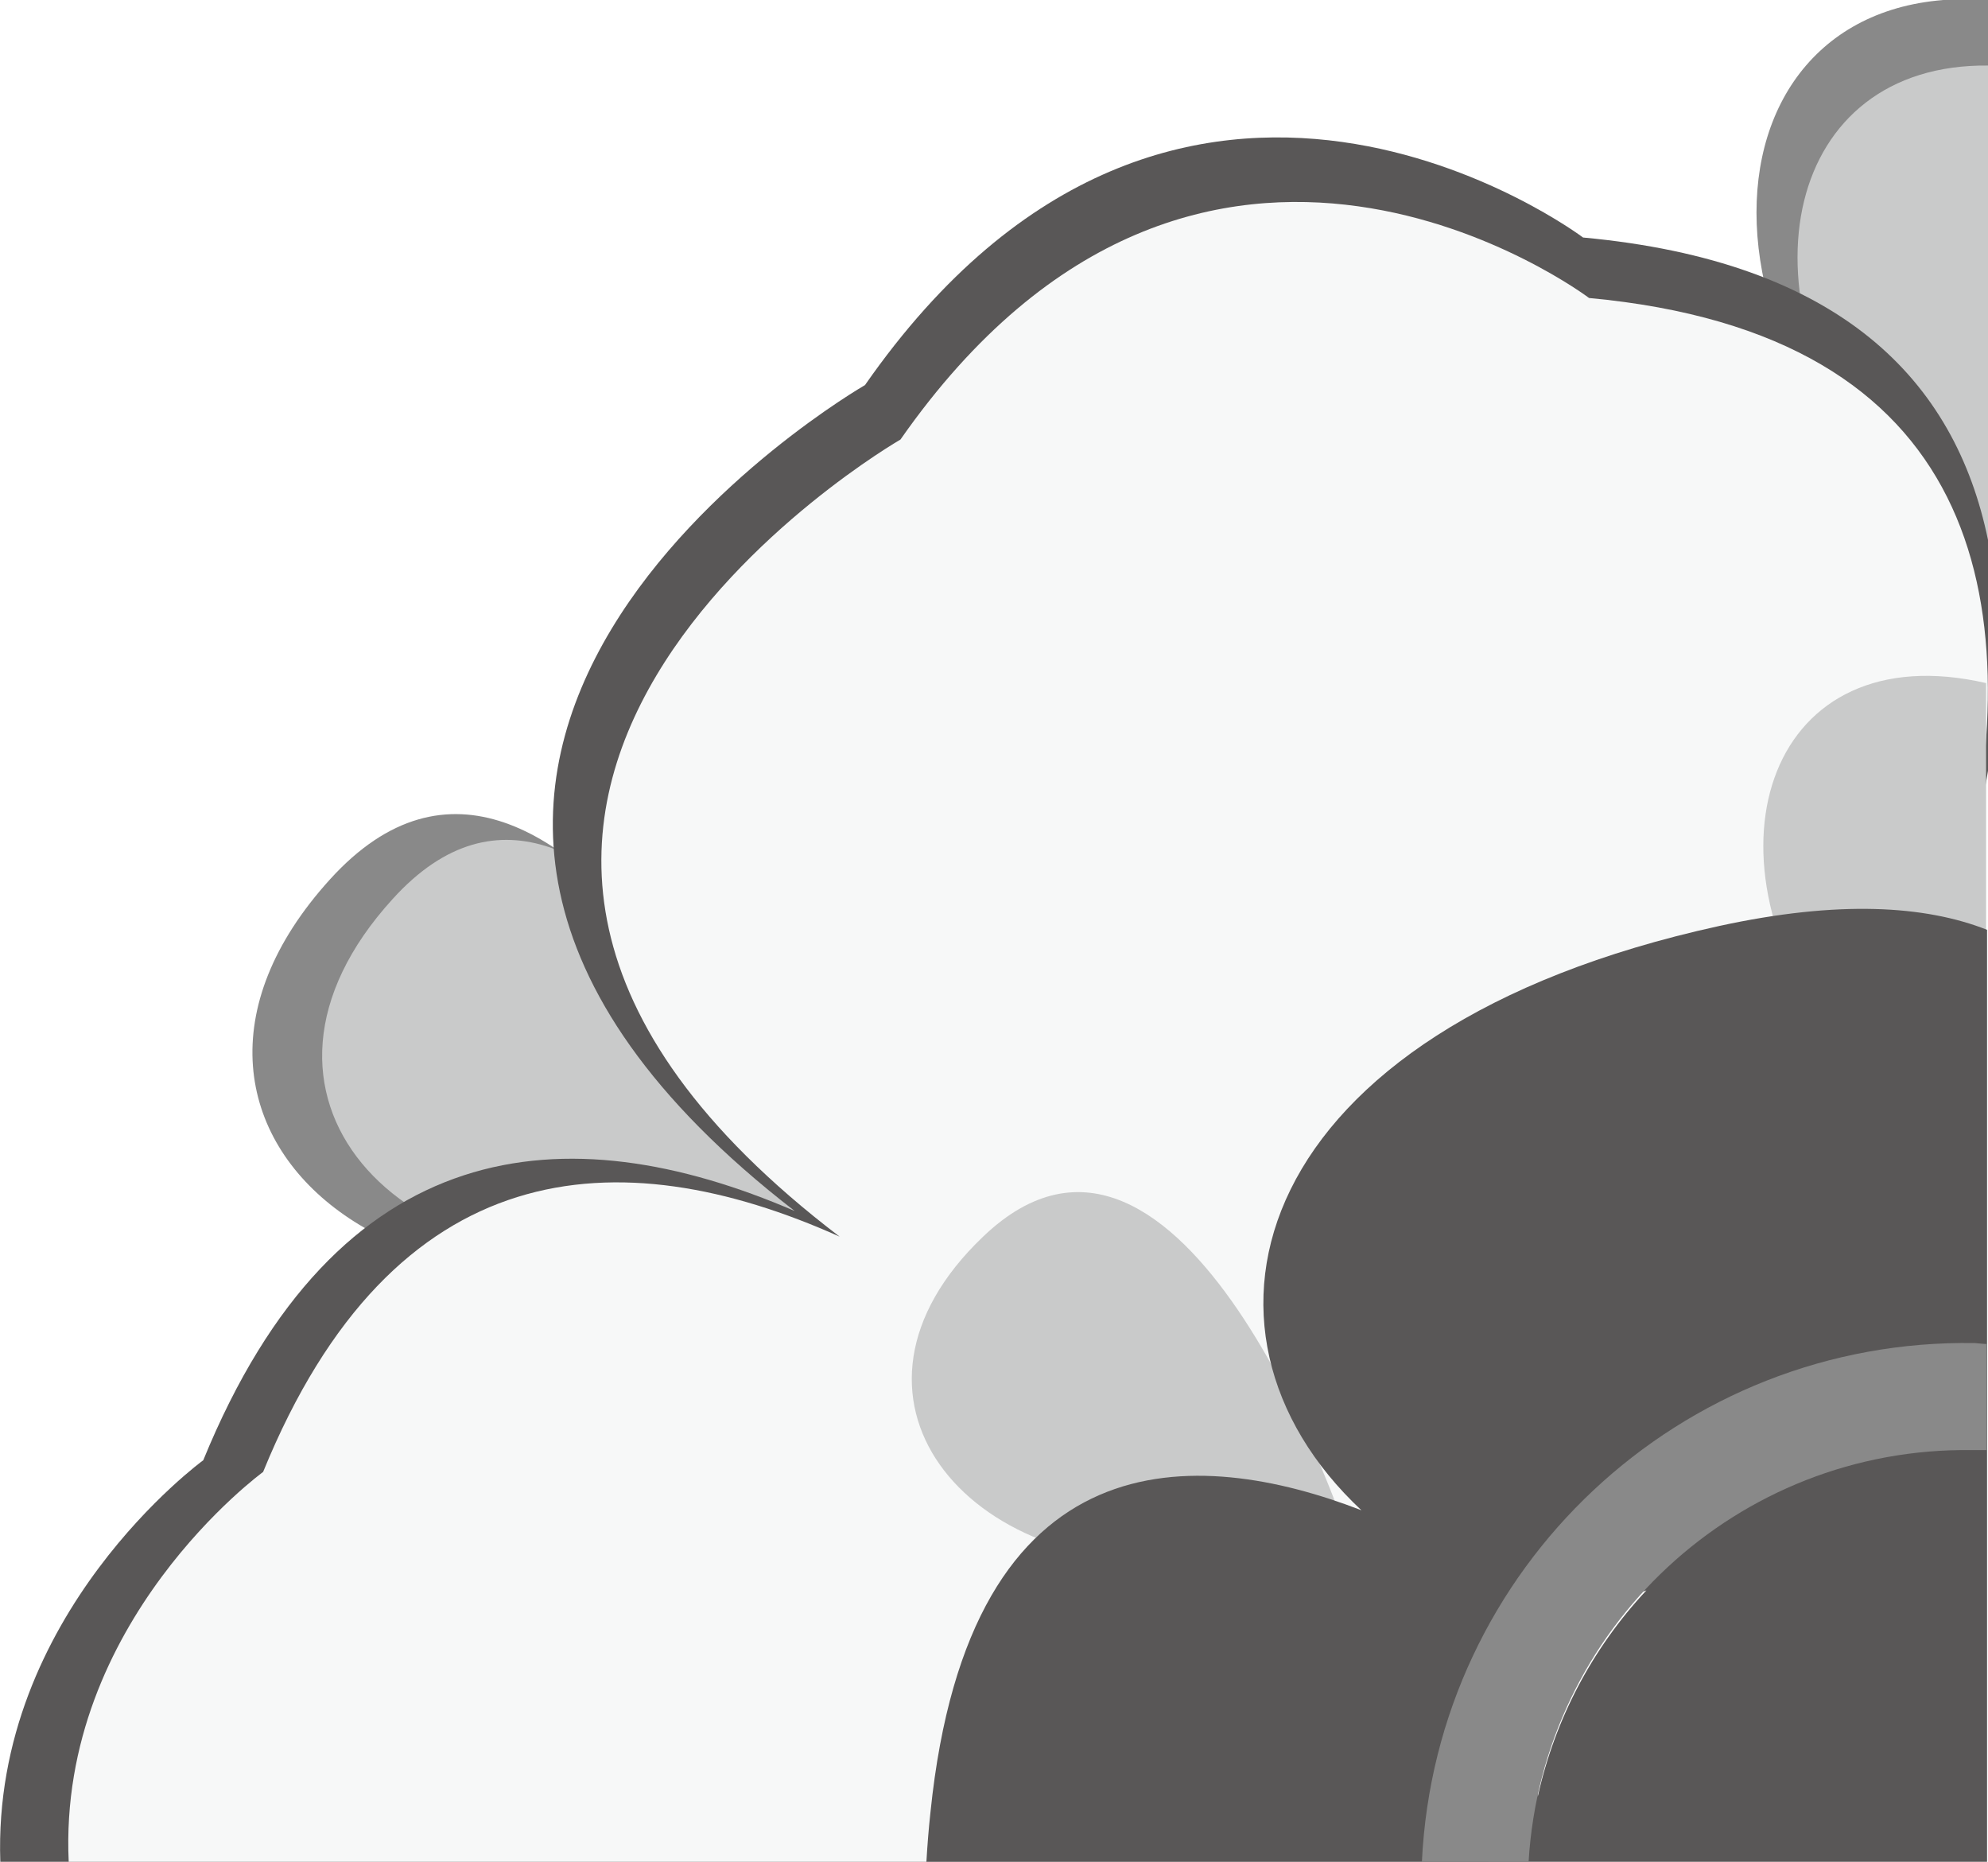
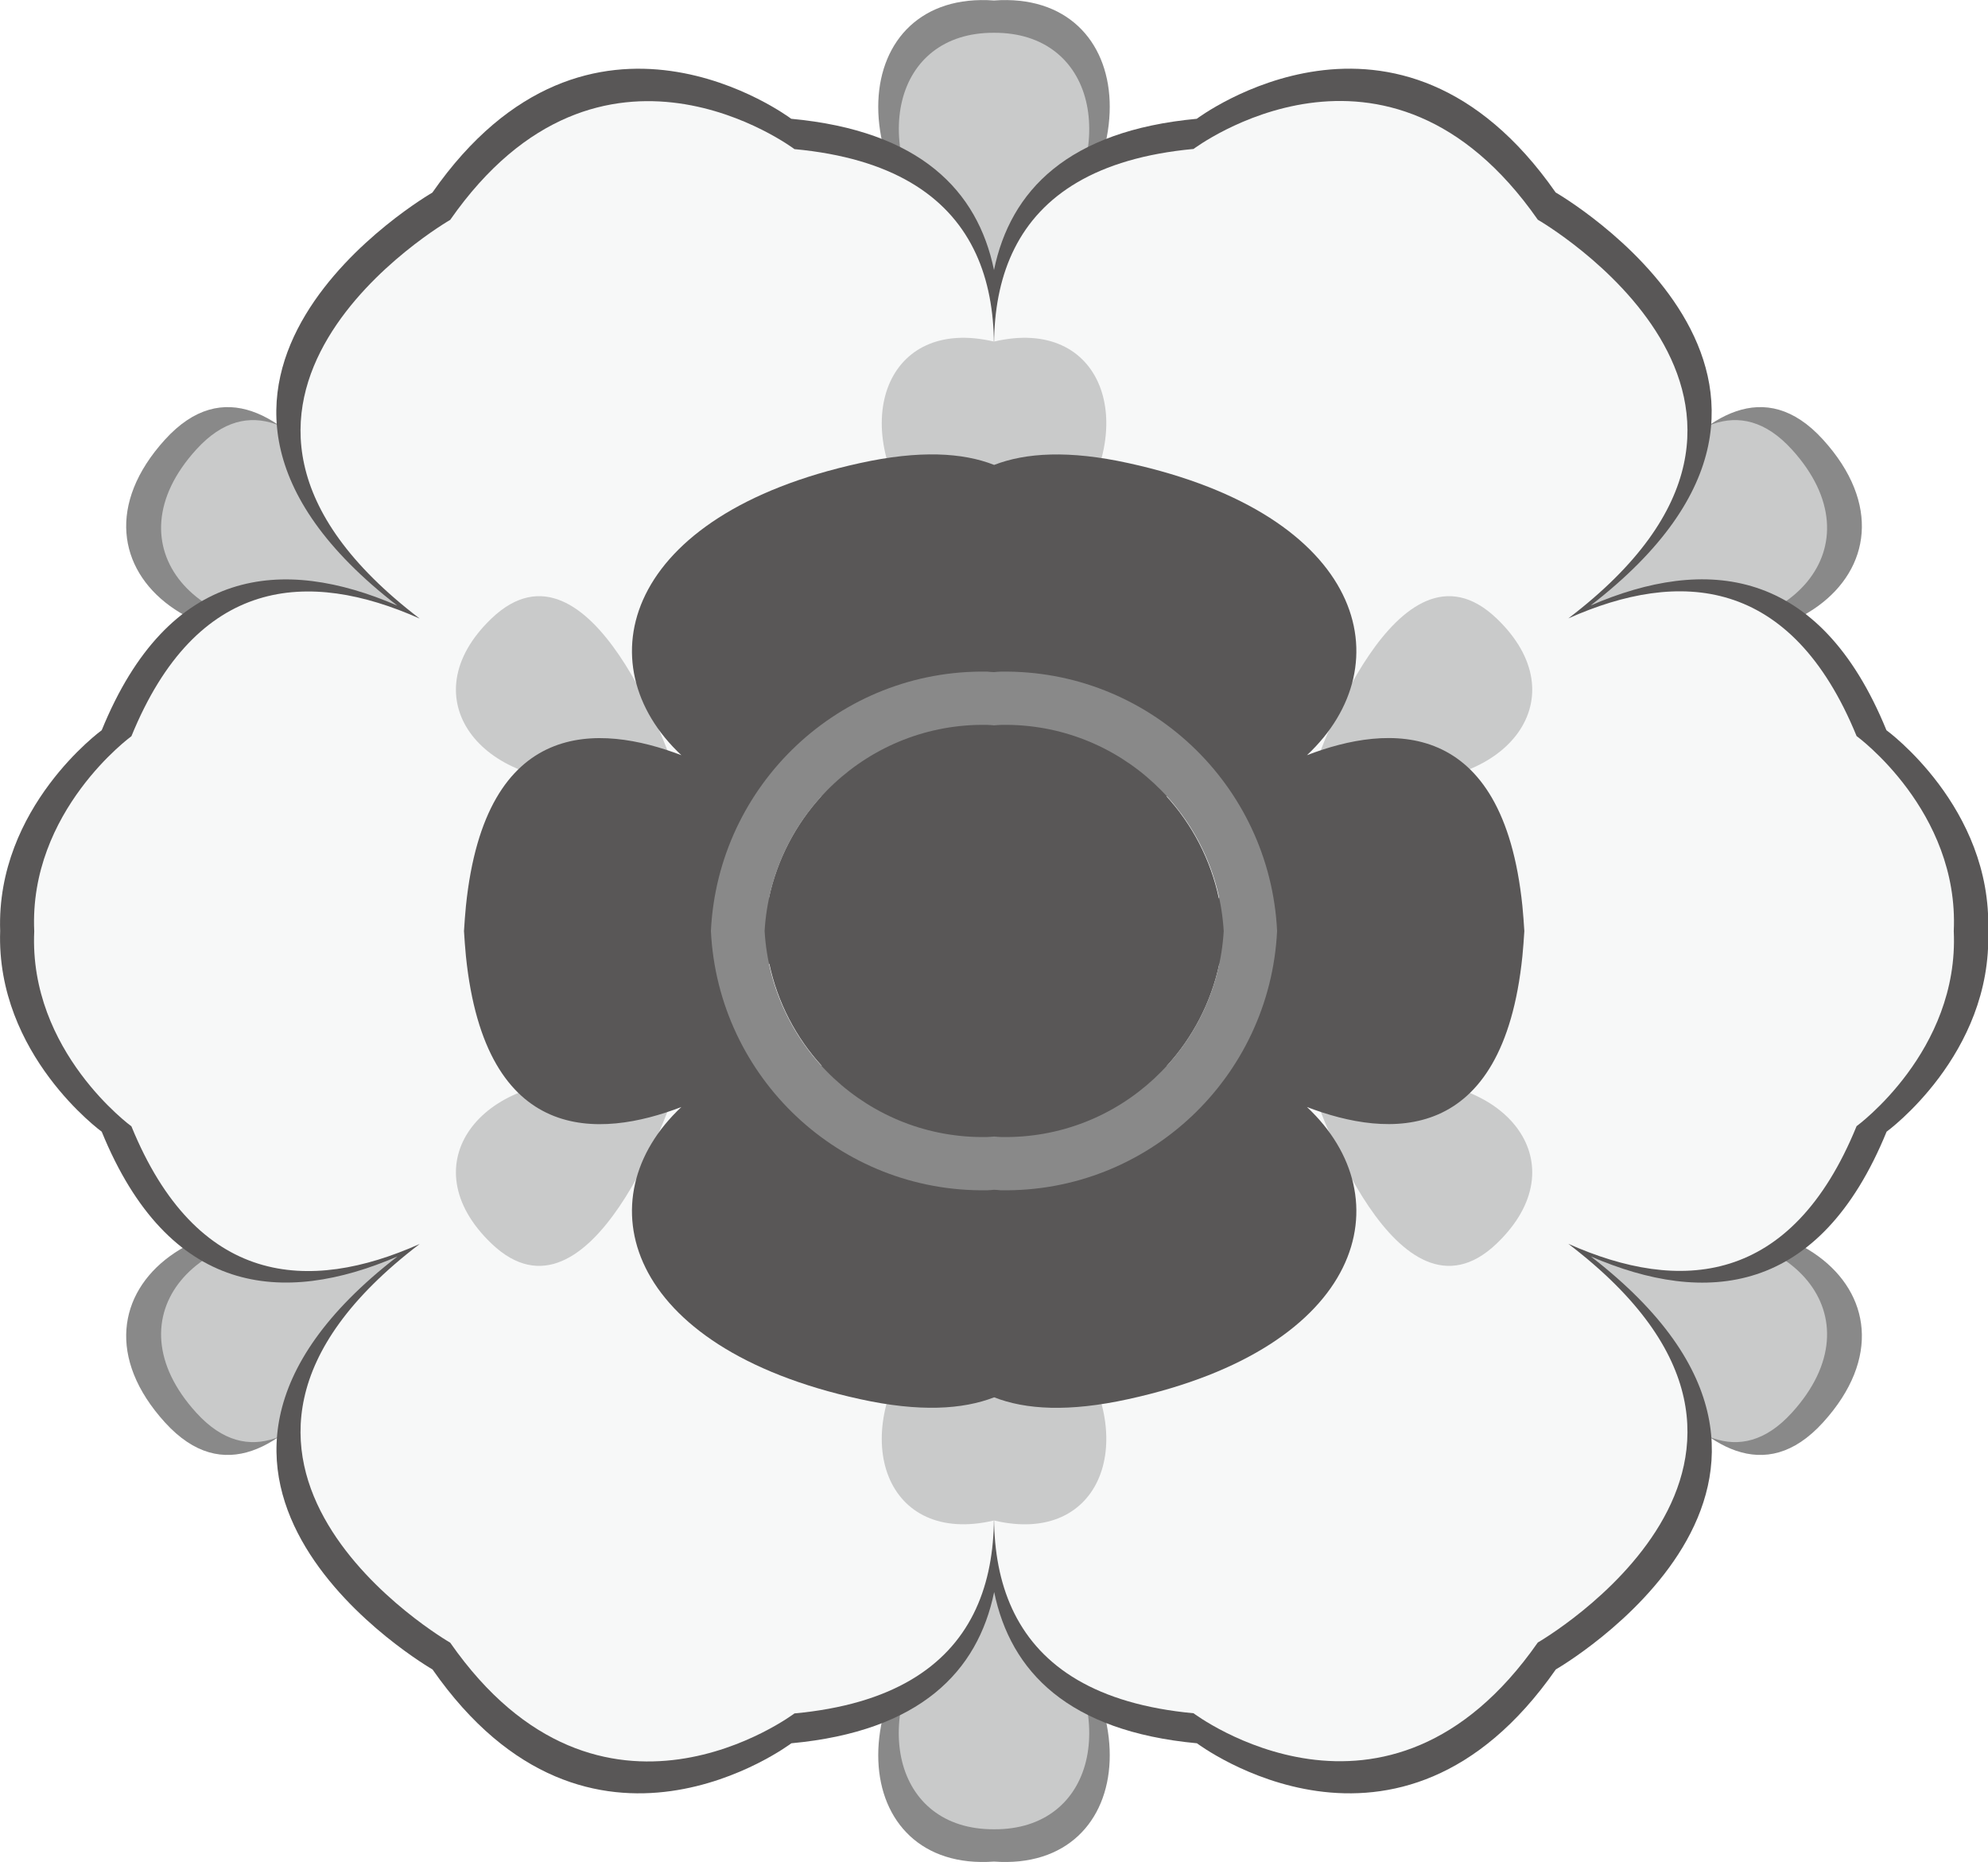
- <svg xmlns="http://www.w3.org/2000/svg" viewBox="0 0 62.79 58.79">
-   <defs>
-     <style>.cls-1{fill:#898989;}.cls-2{fill:#c9caca;}.cls-3{fill:#595757;}.cls-4{fill:#f7f8f8;}</style>
-   </defs>
-   <g id="图层_2" data-name="图层 2">
-     <g id="图层_1-2" data-name="图层 1">
-       <path class="cls-1" d="M62.79,0c-9.14-.67-10.34,11.42,0,18.58Z" />
-       <path class="cls-2" d="M59.48,15.23a13.69,13.69,0,0,0,3.31,3.32V2.07C56.42,2,54.77,9.17,59.48,15.23Z" />
-       <path class="cls-1" d="M25.62,38.27s-7.8-18.64-15.19-10.51S13.55,44.13,25.62,38.27Z" />
-       <path class="cls-2" d="M25.75,38.09l.41-.18S19.09,21,12.4,28.39c-5.6,6.15.15,12.38,8.57,11.15a13.77,13.77,0,0,0,4.81-1.38Z" />
-       <path class="cls-3" d="M50,7.5S37.26-2.1,27.32,12.16c0,0-20.62,11.86-2.22,26.08-7.23-3.12-14.44-2.5-18.68,7.87,0,0-6.68,4.86-6.41,12.68h47c.32-.45.64-.88,1-1.35A95.39,95.39,0,0,0,33.94,43.65a124.62,124.62,0,0,0,17.32,6.94s9.62-14.15,11.53-26.25V17.05C61.75,12,58.12,8.25,50,7.5Z" />
-       <path class="cls-4" d="M50.19,9.41S38,.2,28.44,13.88c0,0-19.91,11.47-1.92,25.17-7-3.14-14.09-2.67-18.21,7.43,0,0-6.49,4.72-6.14,12.31h45.7c.18-.18.36-.33.54-.52l0,0L48.6,58l-.33-.26.14-.2s-.63-.77-1.71-2A91,91,0,0,0,35,44.33a96.48,96.48,0,0,0,13.55,5.75c.66.37,1.33.75,2,1.13l0,0,.28.15.16-.4.22.08s.38-.55,1-1.52C56.5,42.77,74.81,11.69,50.19,9.41Z" />
-       <path class="cls-2" d="M42.45,48.19s-5.13-15.14-11.4-9.14c-5.24,5-.65,10.78,6.73,10.25a12.1,12.1,0,0,0,4.32-.91l0-.06Z" />
-       <path class="cls-2" d="M57.88,32.77a11.89,11.89,0,0,0,3,3.15l0-.05a3.4,3.4,0,0,0,.3.23s.68-.83,1.55-2.1V21.57C55.92,20,53.54,26.83,57.88,32.77Z" />
-       <path class="cls-3" d="M54.3,29.24C39.36,32.51,36.91,42,43,47.69c-5.17-2-12.38-2.45-13.61,9.52-.06.54-.1,1.07-.13,1.58h33.5V29.36C60.8,28.59,58.07,28.42,54.3,29.24ZM48.57,56.73l0,0,0-3.17,0,0V52l0,0V50.88c.24.08.47.18.72.26l1.06-.36.06,0,1-.37.06,0,.53-.19A13.93,13.93,0,0,0,48.57,56.73Z" />
-       <path class="cls-1" d="M62.38,42.41A17.2,17.2,0,0,0,44.91,58.79h3.37a13.83,13.83,0,0,1,14-13c.16,0,.31,0,.47,0V42.44C62.65,42.44,62.52,42.42,62.38,42.41Z" />
+ <svg xmlns="http://www.w3.org/2000/svg" version="1.1" id="图层_1" x="0px" y="0px" viewBox="0 0 122.54 114.74" style="enable-background:new 0 0 122.54 114.74;" xml:space="preserve">
+   <style type="text/css">
+ 	.st0{fill:#898989;}
+ 	.st1{fill:#C9CACA;}
+ 	.st2{fill:#595757;}
+ 	.st3{fill:#F7F8F8;}
+ </style>
+   <g>
+     <g>
+       <path class="st0" d="M25,37.35c0,0-7.62-18.19-14.83-10.26C2.97,35.02,13.22,43.07,25,37.35z" />
+       <path class="st1" d="M25.13,37.18c0.13-0.06,0.26-0.11,0.4-0.18c0,0-6.9-16.48-13.43-9.3c-5.46,6,0.14,12.09,8.36,10.89    c1.47-0.13,3.06-0.56,4.7-1.35C25.16,37.24,25.15,37.21,25.13,37.18z" />
+       <path class="st0" d="M61.27,0.03c-8.92-0.65-10.09,11.15,0,18.13C71.36,11.18,70.19-0.62,61.27,0.03z" />
+       <path class="st1" d="M61.27,2.02c-6.21-0.03-7.82,6.93-3.23,12.84c0.79,1.15,1.85,2.26,3.23,3.25c1.37-0.99,2.44-2.1,3.23-3.25    C69.1,8.95,67.48,1.99,61.27,2.02z" />
+       <path class="st0" d="M97.54,37.35c0,0,7.62-18.19,14.83-10.26C119.58,35.02,109.32,43.07,97.54,37.35z" />
+       <path class="st1" d="M97.42,37.18c-0.13-0.06-0.26-0.11-0.4-0.18c0,0,6.9-16.48,13.43-9.3c5.46,6-0.14,12.09-8.36,10.89    c-1.47-0.13-3.06-0.56-4.7-1.35C97.39,37.24,97.4,37.21,97.42,37.18z" />
+       <path class="st0" d="M25,77.4c0,0-7.62,18.19-14.83,10.26C2.97,79.74,13.22,71.68,25,77.4z" />
+       <path class="st1" d="M25.13,77.58c0.13,0.06,0.26,0.11,0.4,0.18c0,0-6.9,16.48-13.43,9.3c-5.46-6,0.14-12.09,8.36-10.89    c1.47,0.13,3.06,0.56,4.7,1.35C25.16,77.51,25.15,77.54,25.13,77.58z" />
+       <path class="st0" d="M61.27,96.59c-10.09,6.98-8.92,18.78,0,18.13C70.19,115.37,71.36,103.57,61.27,96.59z" />
+       <path class="st1" d="M64.5,99.89c-0.79-1.15-1.85-2.26-3.23-3.25c-1.37,0.99-2.44,2.1-3.23,3.25c-4.6,5.91-2.98,12.87,3.23,12.84    C67.48,112.77,69.1,105.8,64.5,99.89z" />
+       <path class="st0" d="M97.54,77.4c0,0,7.62,18.19,14.83,10.26C119.58,79.74,109.32,71.68,97.54,77.4z" />
+       <path class="st1" d="M97.42,77.58c-0.13,0.06-0.26,0.11-0.4,0.18c0,0,6.9,16.48,13.43,9.3c5.46-6-0.14-12.09-8.36-10.89    c-1.47,0.13-3.06,0.56-4.7,1.35C97.39,77.51,97.4,77.54,97.42,77.58z" />
    </g>
+     <path class="st2" d="M116.28,45c-4.14-10.13-11.17-10.73-18.23-7.69c17.96-13.87-2.16-25.45-2.16-25.45   C86.18-2.05,73.77,7.32,73.77,7.32c-7.94,0.74-11.49,4.42-12.5,9.32c-1.01-4.9-4.56-8.58-12.5-9.32c0,0-12.41-9.37-22.12,4.55   c0,0-20.12,11.58-2.16,25.45C17.44,34.27,10.4,34.88,6.27,45c0,0-6.52,4.74-6.26,12.37c-0.26,7.63,6.26,12.37,6.26,12.37   c4.14,10.13,11.17,10.73,18.23,7.69c-17.96,13.87,2.16,25.45,2.16,25.45c9.71,13.92,22.12,4.55,22.12,4.55   c7.94-0.74,11.49-4.42,12.5-9.32c1.01,4.9,4.56,8.58,12.5,9.32c0,0,12.41,9.37,22.12-4.55c0,0,20.12-11.58,2.16-25.45   c7.06,3.05,14.09,2.44,18.23-7.69c0,0,6.52-4.74,6.26-12.37C122.8,49.74,116.28,45,116.28,45z M72.52,65.38   c0,0-9.39,13.81-11.25,25.62c-1.86-11.82-11.25-25.62-11.25-25.62c-6.9,2.26-12.46,4.53-16.9,6.77   c7.66-5.9,13.74-13.45,13.74-13.45c-0.32-0.45-0.63-0.88-0.94-1.32c0.31-0.44,0.62-0.87,0.94-1.32c0,0-6.08-7.55-13.74-13.45   c4.45,2.24,10,4.51,16.9,6.77c0,0,9.39-13.81,11.25-25.62c1.86,11.82,11.25,25.62,11.25,25.62c6.9-2.26,12.46-4.53,16.9-6.77   c-7.66,5.9-13.74,13.45-13.74,13.45c0.32,0.45,0.63,0.88,0.94,1.32c-0.31,0.44-0.62,0.87-0.94,1.32c0,0,6.08,7.55,13.74,13.45   C84.98,69.91,79.42,67.64,72.52,65.38z" />
+     <g>
+       <path class="st3" d="M49.36,49.98c0,0,0.01-0.02,0.02-0.04c0.09,0.05,0.18,0.1,0.27,0.15c0,0,0.06-0.14,0.15-0.38    c0.07,0.02,0.15,0.05,0.22,0.07c0,0,0.37-0.54,0.96-1.48c4.15-6.54,22.02-36.87-2.01-39.11c0,0-11.91-8.98-21.22,4.36    c0,0-19.44,11.19-1.88,24.57c-6.87-3.06-13.75-2.6-17.77,7.25c0,0-6.33,4.61-5.99,12.02c-0.34,7.41,5.99,12.02,5.99,12.02    c4.03,9.85,10.91,10.31,17.77,7.25c-17.56,13.37,1.88,24.57,1.88,24.57c9.31,13.35,21.22,4.36,21.22,4.36    c24.03-2.23,6.16-32.56,2.01-39.11c-0.59-0.95-0.96-1.48-0.96-1.48c-0.07,0.02-0.15,0.05-0.22,0.07c-0.1-0.24-0.15-0.38-0.15-0.38    c-0.09,0.05-0.18,0.1-0.27,0.15c-0.01-0.02-0.02-0.04-0.02-0.04c-0.69,0.37-1.35,0.74-1.99,1.1c-5.39,1.88-9.74,3.76-13.23,5.61    c5.01-3.91,9.28-8.51,11.43-10.96c1.06-1.2,1.67-1.95,1.67-1.95c-0.05-0.06-0.09-0.13-0.14-0.19c0.21-0.16,0.32-0.26,0.32-0.26    c-0.08-0.08-0.15-0.14-0.22-0.22c0.01-0.01,0.03-0.03,0.03-0.03c-0.18-0.18-0.35-0.33-0.52-0.51c0.18-0.17,0.34-0.33,0.52-0.51    c0,0-0.02-0.02-0.03-0.03c0.07-0.07,0.15-0.14,0.22-0.22c0,0-0.12-0.1-0.32-0.26c0.05-0.06,0.09-0.13,0.14-0.19    c0,0-0.61-0.76-1.67-1.95c-2.14-2.45-6.42-7.05-11.43-10.96c3.49,1.85,7.84,3.73,13.23,5.61C48.01,49.23,48.67,49.6,49.36,49.98z" />
+       <path class="st3" d="M114.44,45.36c-4.03-9.85-10.91-10.31-17.77-7.25c17.56-13.37-1.88-24.57-1.88-24.57    C85.48,0.2,73.57,9.18,73.57,9.18c-24.03,2.23-6.16,32.56-2.01,39.11c0.59,0.95,0.96,1.48,0.96,1.48    c0.07-0.02,0.15-0.05,0.22-0.07c0.1,0.24,0.15,0.38,0.15,0.38c0.09-0.05,0.18-0.1,0.27-0.15c0.01,0.02,0.02,0.04,0.02,0.04    c0.69-0.37,1.35-0.74,1.99-1.1c5.39-1.88,9.74-3.76,13.23-5.61c-5.01,3.91-9.28,8.51-11.43,10.96c-1.06,1.2-1.67,1.95-1.67,1.95    c0.05,0.06,0.09,0.13,0.14,0.19c-0.21,0.16-0.32,0.26-0.32,0.26c0.08,0.08,0.15,0.14,0.22,0.22c-0.01,0.01-0.03,0.03-0.03,0.03    c0.18,0.18,0.35,0.33,0.52,0.51c-0.18,0.17-0.34,0.33-0.52,0.51c0,0,0.02,0.02,0.03,0.03c-0.07,0.07-0.15,0.14-0.22,0.22    c0,0,0.12,0.1,0.32,0.26c-0.05,0.06-0.09,0.13-0.14,0.19c0,0,0.61,0.76,1.67,1.95c2.14,2.45,6.42,7.05,11.43,10.96    c-3.49-1.85-7.84-3.73-13.23-5.61c-0.64-0.36-1.3-0.73-1.99-1.1c0,0-0.01,0.02-0.02,0.04c-0.09-0.05-0.18-0.1-0.27-0.15    c0,0-0.06,0.14-0.15,0.38c-0.07-0.02-0.15-0.05-0.22-0.07c0,0-0.37,0.54-0.96,1.48c-4.15,6.54-22.02,36.87,2.01,39.11    c0,0,11.91,8.98,21.22-4.36c0,0,19.44-11.19,1.88-24.57c6.87,3.06,13.75,2.6,17.77-7.25c0,0,6.33-4.61,5.99-12.02    C120.77,49.97,114.44,45.36,114.44,45.36z" />
+     </g>
+     <g>
+       <path class="st1" d="M41.43,47.03c0,0-5-14.77-11.13-8.92c-5.11,4.89-0.64,10.51,6.57,10c1.3-0.02,2.73-0.29,4.22-0.89    c0,0-0.01-0.02-0.02-0.06C41.19,47.12,41.31,47.08,41.43,47.03z" />
+       <path class="st1" d="M81.12,47.03c0,0,5-14.77,11.13-8.92c5.11,4.89,0.64,10.51-6.57,10c-1.3-0.02-2.73-0.29-4.22-0.89    c0,0,0.01-0.02,0.02-0.06C81.36,47.12,81.24,47.08,81.12,47.03z" />
+       <path class="st1" d="M61.27,21.05c-6.7-1.58-9.02,5.14-4.79,10.94c0.7,1.08,1.67,2.13,2.95,3.07c0,0,0.01-0.02,0.04-0.05    c0.1,0.08,0.19,0.15,0.29,0.23c0,0,0.67-0.81,1.51-2.05c0.85,1.24,1.51,2.05,1.51,2.05c0.1-0.07,0.19-0.15,0.29-0.23    c0.02,0.03,0.04,0.05,0.04,0.05c1.27-0.94,2.25-1.99,2.95-3.07C70.3,26.19,67.97,19.47,61.27,21.05z" />
+     </g>
+     <g>
+       <path class="st1" d="M41.43,67.72c0,0-5,14.77-11.13,8.92c-5.11-4.89-0.64-10.51,6.57-10c1.3,0.02,2.73,0.29,4.22,0.89    c0,0-0.01,0.02-0.02,0.06C41.19,67.63,41.31,67.67,41.43,67.72z" />
+       <path class="st1" d="M81.12,67.72c0,0,5,14.77,11.13,8.92c5.11-4.89,0.64-10.51-6.57-10c-1.3,0.02-2.73,0.29-4.22,0.89    c0,0,0.01,0.02,0.02,0.06C81.36,67.63,81.24,67.67,81.12,67.72z" />
+       <path class="st1" d="M61.27,93.7c-6.7,1.58-9.02-5.14-4.79-10.94c0.7-1.08,1.67-2.13,2.95-3.07c0,0,0.01,0.02,0.04,0.05    c0.1-0.08,0.19-0.15,0.29-0.23c0,0,0.67,0.81,1.51,2.05c0.85-1.24,1.51-2.05,1.51-2.05c0.1,0.07,0.19,0.15,0.29,0.23    c0.02-0.03,0.04-0.05,0.04-0.05c1.27,0.94,2.25,1.99,2.95,3.07C70.3,88.56,67.97,95.29,61.27,93.7z" />
+     </g>
+     <path class="st2" d="M93.84,55.83c-1.2-11.68-8.24-11.23-13.28-9.29c5.98-5.6,3.58-14.81-11-18c-3.68-0.81-6.34-0.64-8.28,0.11   c-1.94-0.76-4.6-0.92-8.28-0.11c-14.58,3.19-16.98,12.4-11,18c-5.04-1.93-12.08-2.39-13.28,9.29c-0.05,0.53-0.09,1.04-0.12,1.55   c0.03,0.5,0.07,1.02,0.12,1.55c1.2,11.68,8.24,11.23,13.28,9.29c-5.98,5.6-3.58,14.81,11,18c3.68,0.81,6.34,0.64,8.28-0.11   c1.94,0.76,4.6,0.92,8.28,0.11c14.58-3.19,16.98-12.4,11-18c5.04,1.93,12.08,2.39,13.28-9.29c0.05-0.53,0.09-1.04,0.12-1.55   C93.93,56.87,93.89,56.36,93.84,55.83z M72.43,49.24c0.02-0.01,0.04-0.01,0.05-0.02l1.03,0.35c0.02-0.01,0.04-0.01,0.05-0.02   l1.03,0.35c0.24-0.08,0.48-0.17,0.71-0.25l-0.01,1.1c-0.02,0.02-0.04,0.03-0.04,0.03l-0.02,1.44c-0.02,0.02-0.04,0.03-0.04,0.03   l-0.03,3.09c-0.02,0.01-0.02,0.01-0.03,0.02c-0.51-2.4-1.65-4.56-3.24-6.3L72.43,49.24z M47.95,49.9l1.03-0.35   c0.02,0.01,0.04,0.01,0.05,0.02l1.03-0.35c0.02,0.01,0.04,0.01,0.05,0.02l0.52-0.18c-1.59,1.74-2.73,3.9-3.24,6.3   c-0.01-0.01-0.01-0.01-0.03-0.02l-0.03-3.09c0,0-0.01-0.01-0.04-0.03l-0.02-1.44c0,0-0.01-0.01-0.04-0.03l-0.01-1.1   C47.48,49.74,47.71,49.82,47.95,49.9z M50.12,65.51c-0.02,0.01-0.04,0.01-0.05,0.02l-1.03-0.35c-0.02,0.01-0.04,0.01-0.05,0.02   l-1.03-0.35c-0.24,0.08-0.48,0.17-0.71,0.25l0.01-1.1c0.02-0.02,0.04-0.03,0.04-0.03l0.02-1.44c0.02-0.02,0.04-0.03,0.04-0.03   l0.03-3.09c0.02-0.01,0.02-0.01,0.03-0.02c0.51,2.4,1.65,4.56,3.24,6.3L50.12,65.51z M74.6,64.85l-1.03,0.35   c-0.02-0.01-0.04-0.01-0.05-0.02l-1.03,0.35c-0.02-0.01-0.04-0.01-0.05-0.02l-0.52,0.18c1.59-1.74,2.73-3.9,3.24-6.3   c0.01,0.01,0.01,0.01,0.03,0.02l0.03,3.09c0,0,0.01,0.01,0.04,0.03l0.02,1.44c0,0,0.01,0.01,0.04,0.03l0.01,1.1   C75.07,65.02,74.84,64.93,74.6,64.85z" />
+     <path class="st0" d="M61.67,41.39c-0.13,0-0.26,0.02-0.4,0.03c-0.13,0-0.26-0.02-0.4-0.03c-9.1-0.16-16.61,6.96-17.05,15.98   c0.44,9.03,7.95,16.14,17.05,15.98c0.13,0,0.26-0.02,0.4-0.03c0.13,0,0.26,0.02,0.4,0.03c9.1,0.16,16.61-6.96,17.05-15.98   C78.28,48.35,70.77,41.24,61.67,41.39z M61.73,70.07c-0.15,0-0.3-0.02-0.45-0.03c-0.15,0.01-0.3,0.03-0.45,0.03   c-7.27,0.13-13.28-5.51-13.7-12.7c0.43-7.19,6.44-12.82,13.7-12.7c0.15,0,0.3,0.02,0.45,0.03c0.15-0.01,0.3-0.03,0.45-0.03   C69,44.55,75,50.19,75.43,57.38C75,64.56,69,70.2,61.73,70.07z" />
  </g>
</svg>
